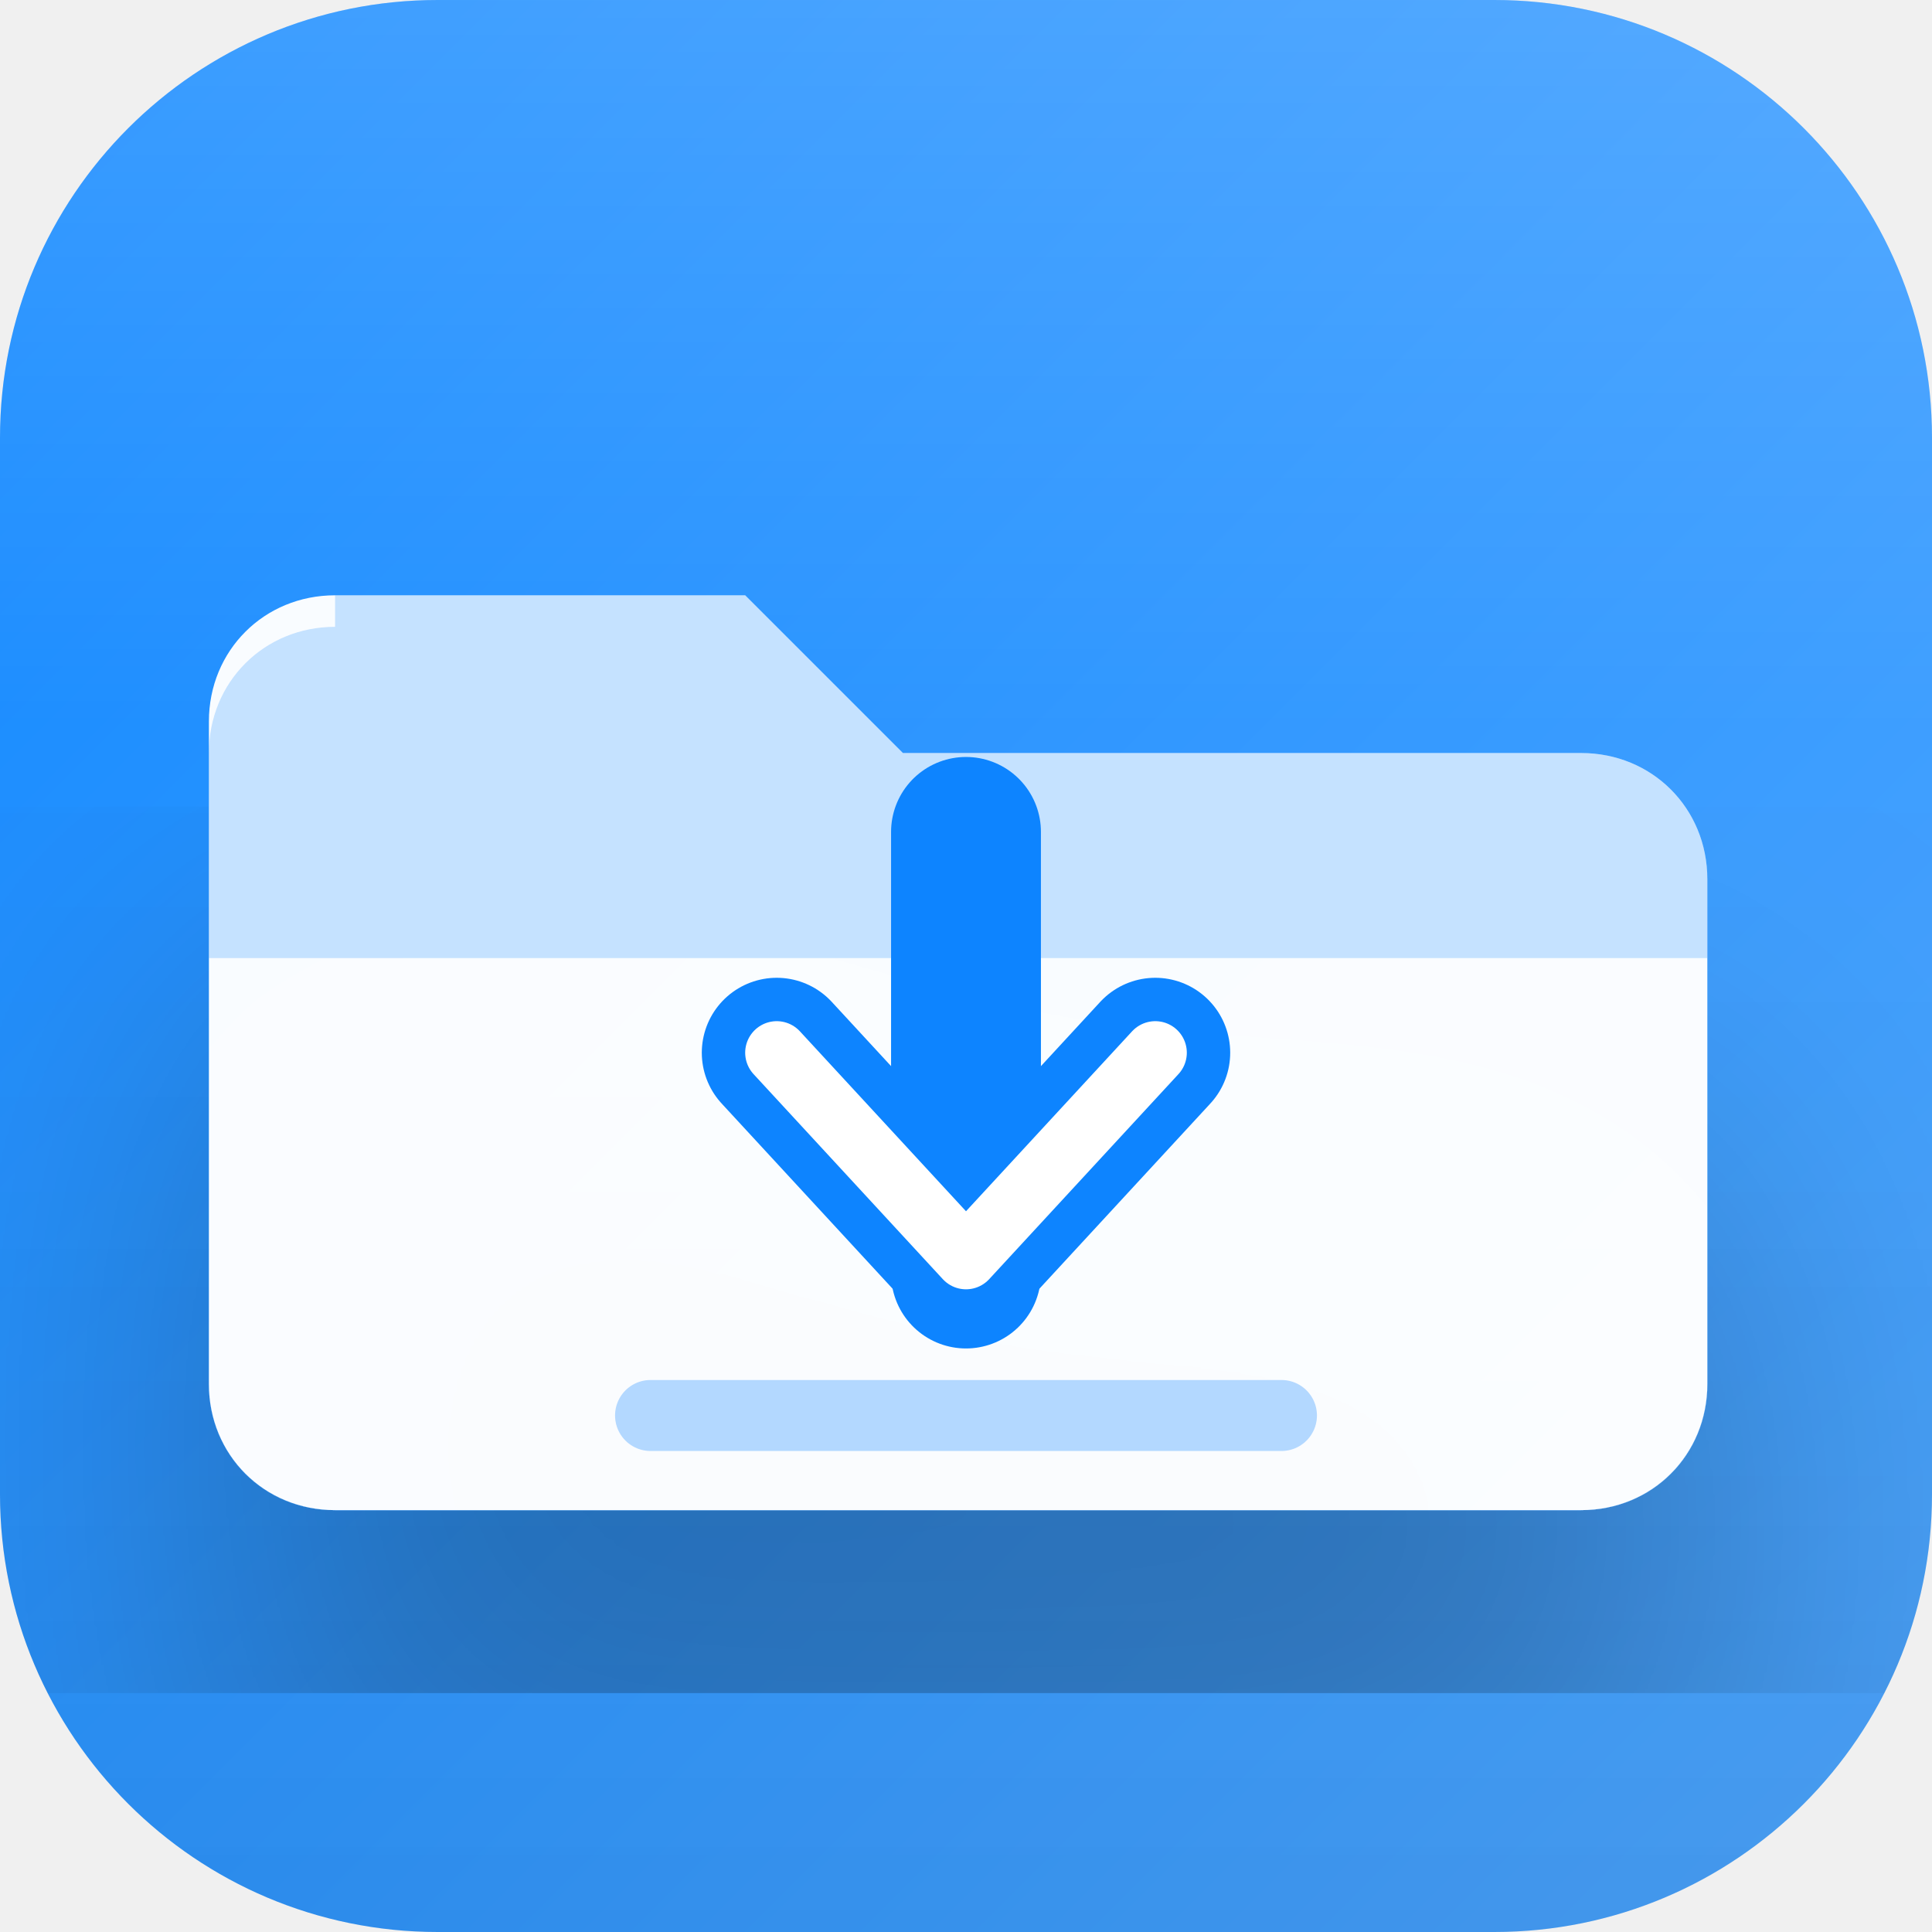
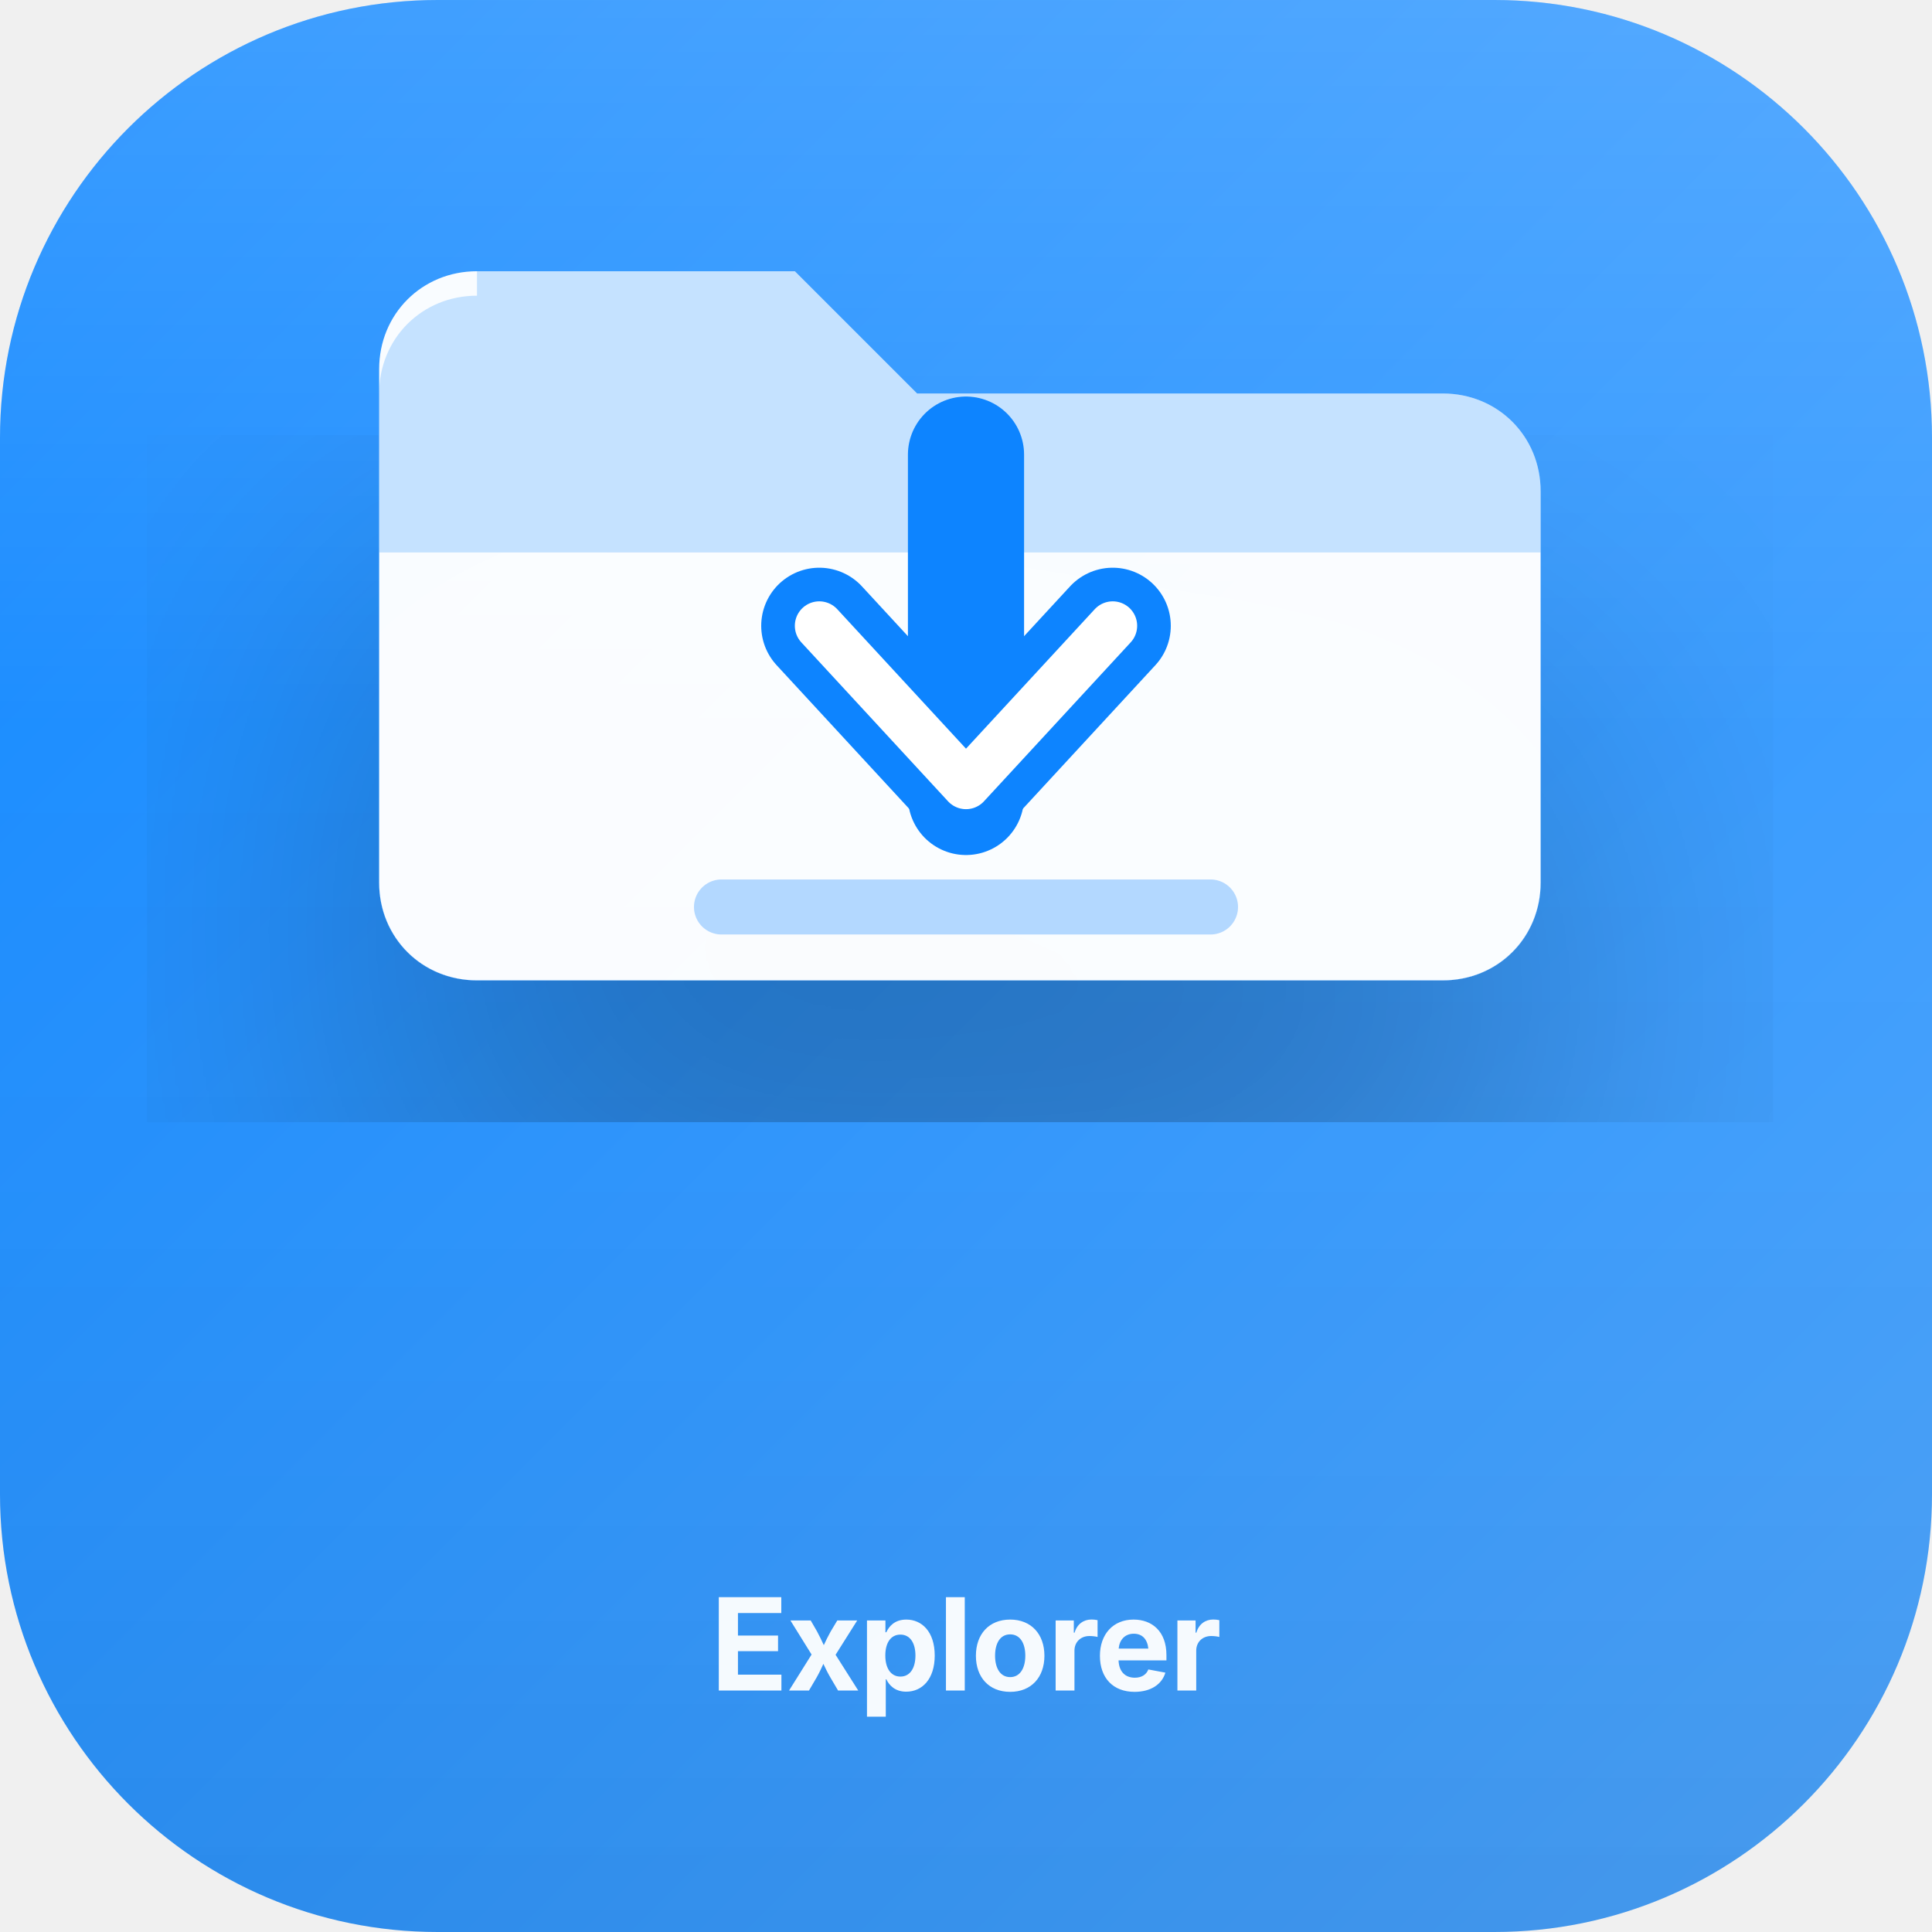
<svg xmlns="http://www.w3.org/2000/svg" viewBox="0 0 512 512" width="512" height="512">
  <defs>
    <linearGradient id="bg" x1="0%" y1="0%" x2="100%" y2="100%">
      <stop offset="0%" stop-color="#0A84FF" />
      <stop offset="100%" stop-color="#4DA6FF" />
    </linearGradient>
    <clipPath id="r">
      <rect width="512" height="512" rx="116" />
    </clipPath>
    <linearGradient id="sheen" x1="0%" y1="0%" x2="0%" y2="100%">
      <stop offset="0%" stop-color="#ffffff" stop-opacity="0.20" />
      <stop offset="38%" stop-color="#ffffff" stop-opacity="0.03" />
      <stop offset="100%" stop-color="#000000" stop-opacity="0.08" />
    </linearGradient>
    <filter id="shadow" x="-20%" y="-20%" width="140%" height="140%">
      <feDropShadow dx="0" dy="5" stdDeviation="4" flood-color="#000000" flood-opacity="0.25" />
    </filter>
  </defs>
  <g clip-path="url(#r)">
    <rect width="512" height="512" fill="url(#bg)" />
    <rect width="512" height="512" fill="url(#sheen)" />
-     <g transform="translate(5.2 -17.8) scale(20.90)" filter="url(#shadow)">
+     <g transform="translate(61.6 -64.2) scale(16.20)" filter="url(#shadow)">
      <path d="M4,8.4h5.2l2,2H19.8c0.9,0 1.6,0.7 1.6,1.6v6.4c0,0.9 -0.7,1.6 -1.6,1.6H4c-0.9,0 -1.6,-0.7 -1.6,-1.6v-8.4c0,-0.9 0.7,-1.6 1.6,-1.6z" fill="#ffffff" fill-opacity="0.97" />
      <path d="M4,8.4h5.2l2,2H19.8c0.9,0 1.6,0.7 1.6,1.6v1H2.4v-2.6c0,-0.9 0.7,-1.6 1.6,-1.6z" fill="#0A84FF" fill-opacity="0.22" />
      <path d="M12,11.4v5.6" stroke="#0A84FF" stroke-width="1.9" stroke-linecap="round" fill="none" />
      <path d="M9.6,14.2l2.4,2.6l2.4,-2.6" fill="none" stroke="#0A84FF" stroke-width="1.9" stroke-linecap="round" stroke-linejoin="round" />
      <path d="M9.6,14.2l2.4,2.6l2.4,-2.6" fill="none" stroke="#ffffff" stroke-width="0.8" stroke-linecap="round" stroke-linejoin="round" />
      <path d="M8,18.8h8" stroke="#0A84FF" stroke-opacity="0.3" stroke-width="0.9" stroke-linecap="round" fill="none" />
    </g>
+     <text x="256" y="448" text-anchor="middle" font-family="'Inter', -apple-system, 'Segoe UI', system-ui, sans-serif" font-size="34" font-weight="700" letter-spacing="-0.5" fill="#ffffff" fill-opacity="0.95">Explorer</text>
  </g>
</svg>
